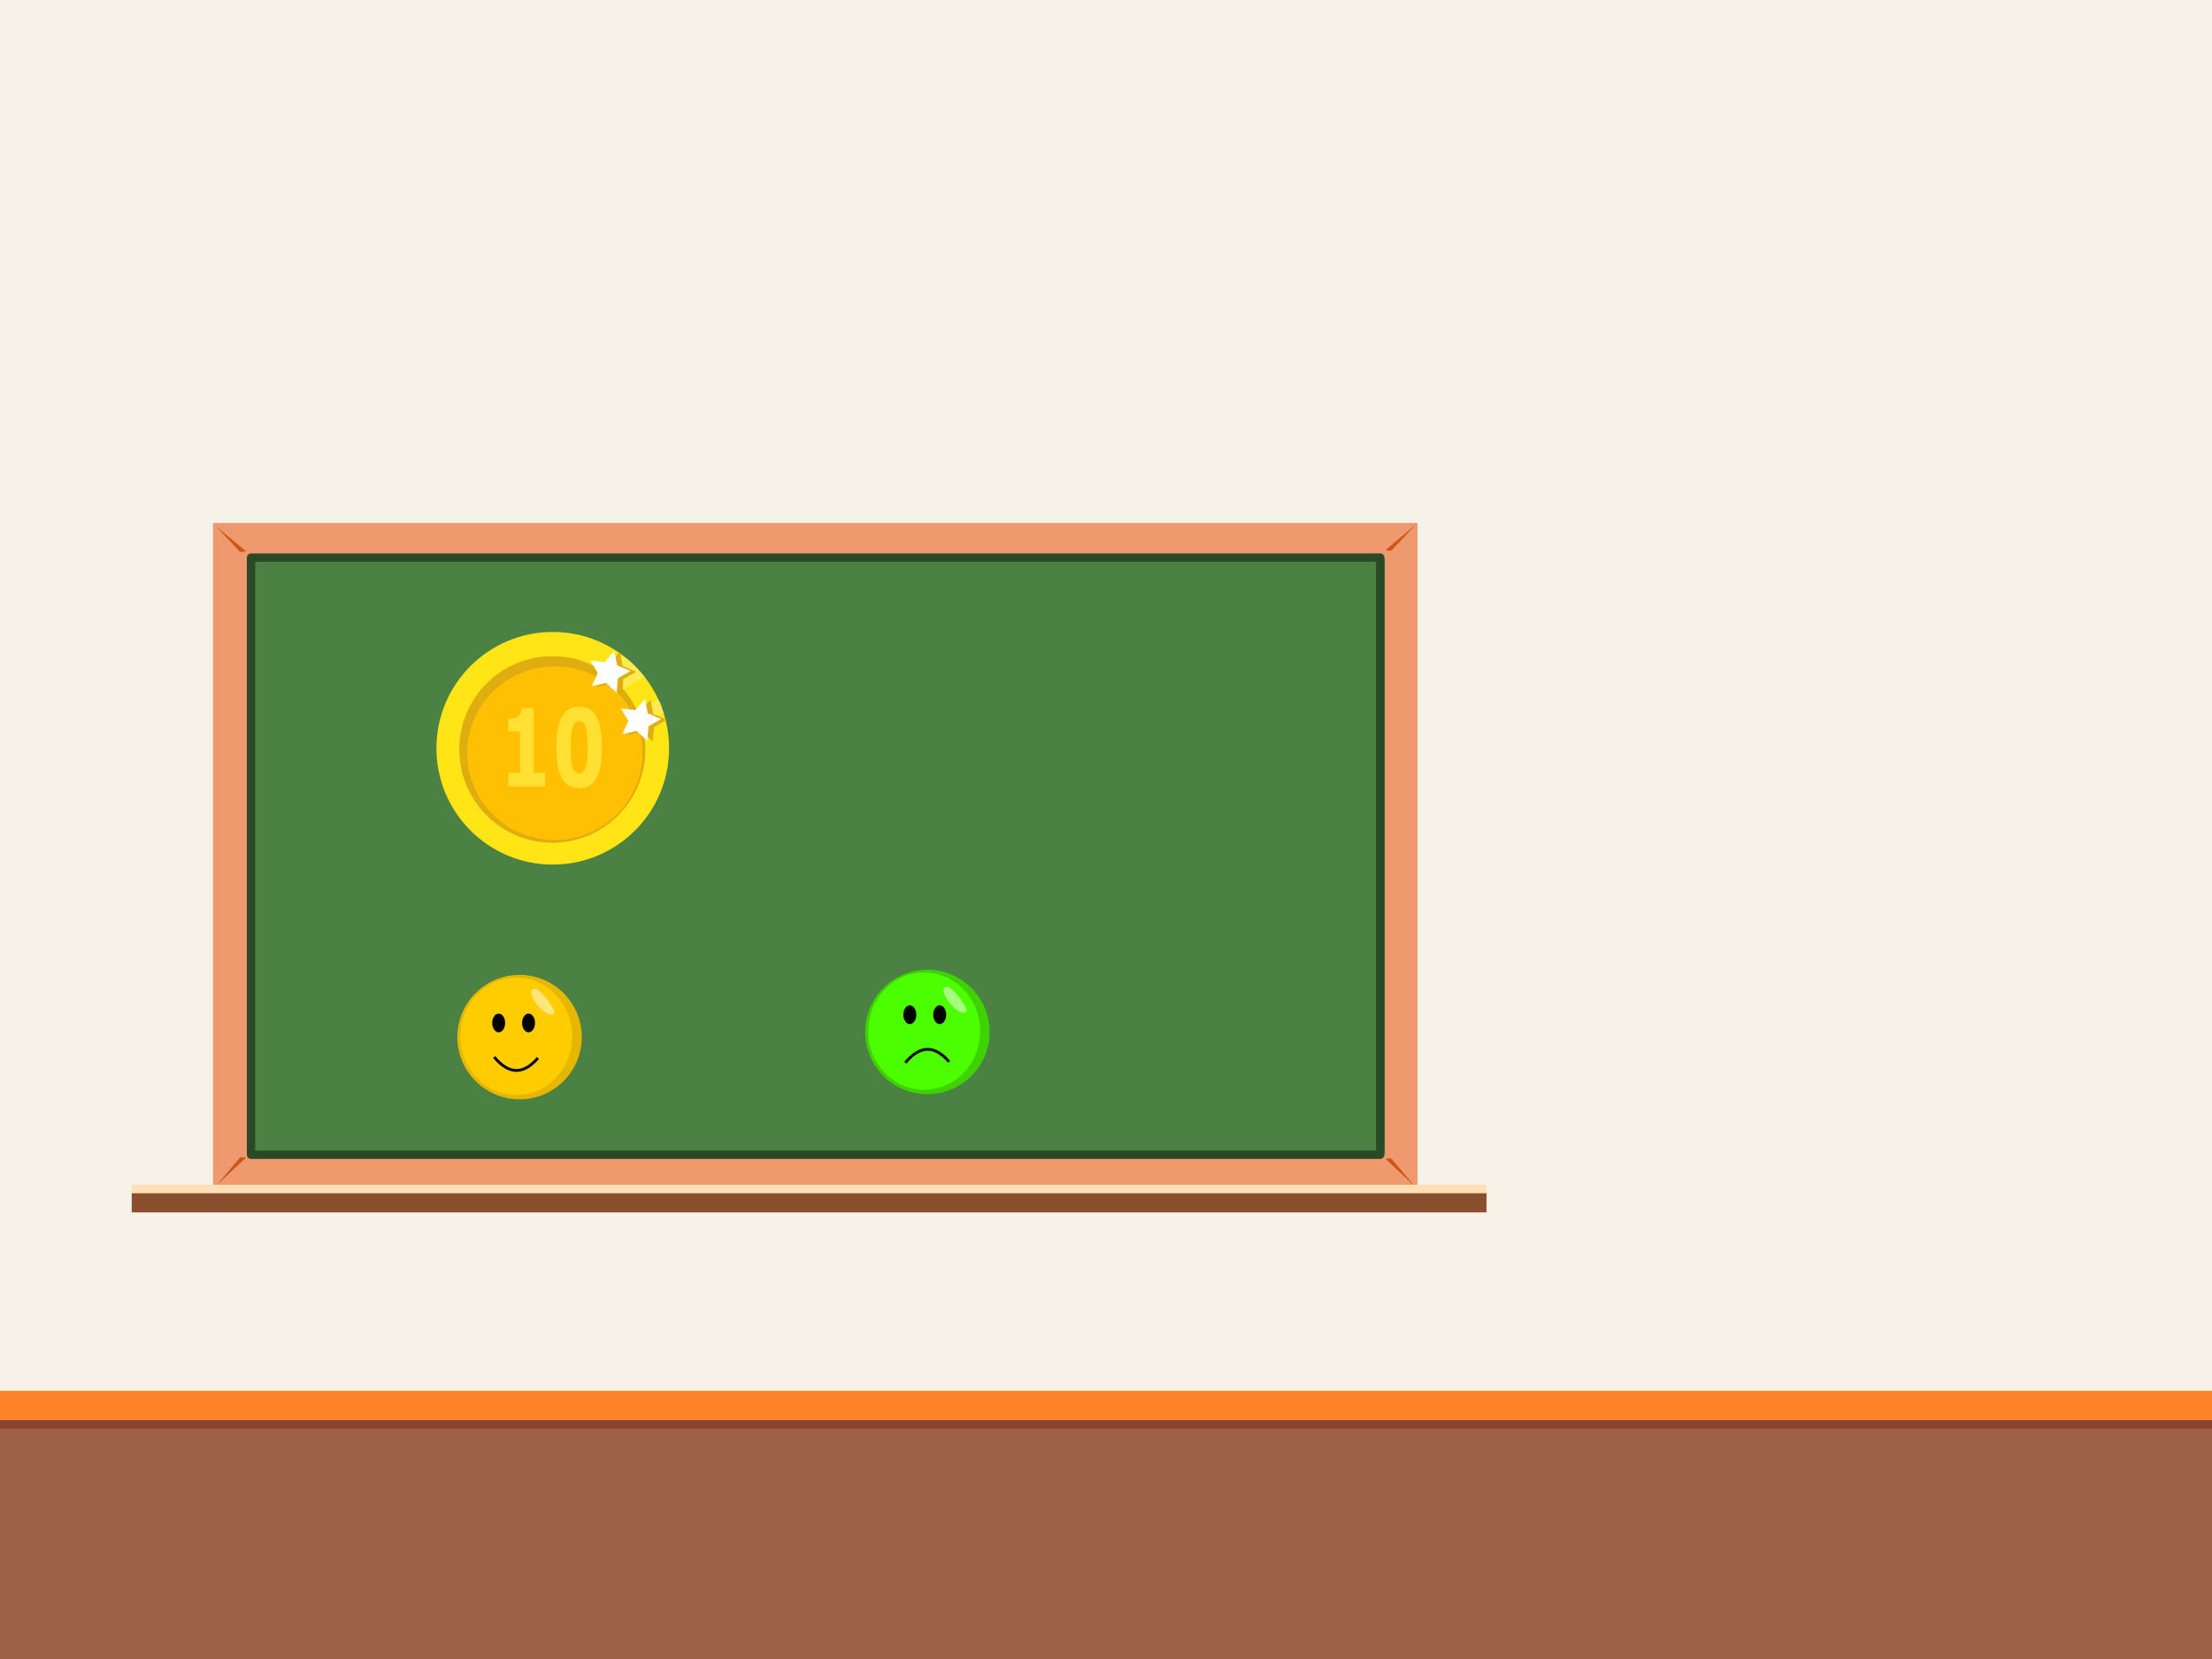
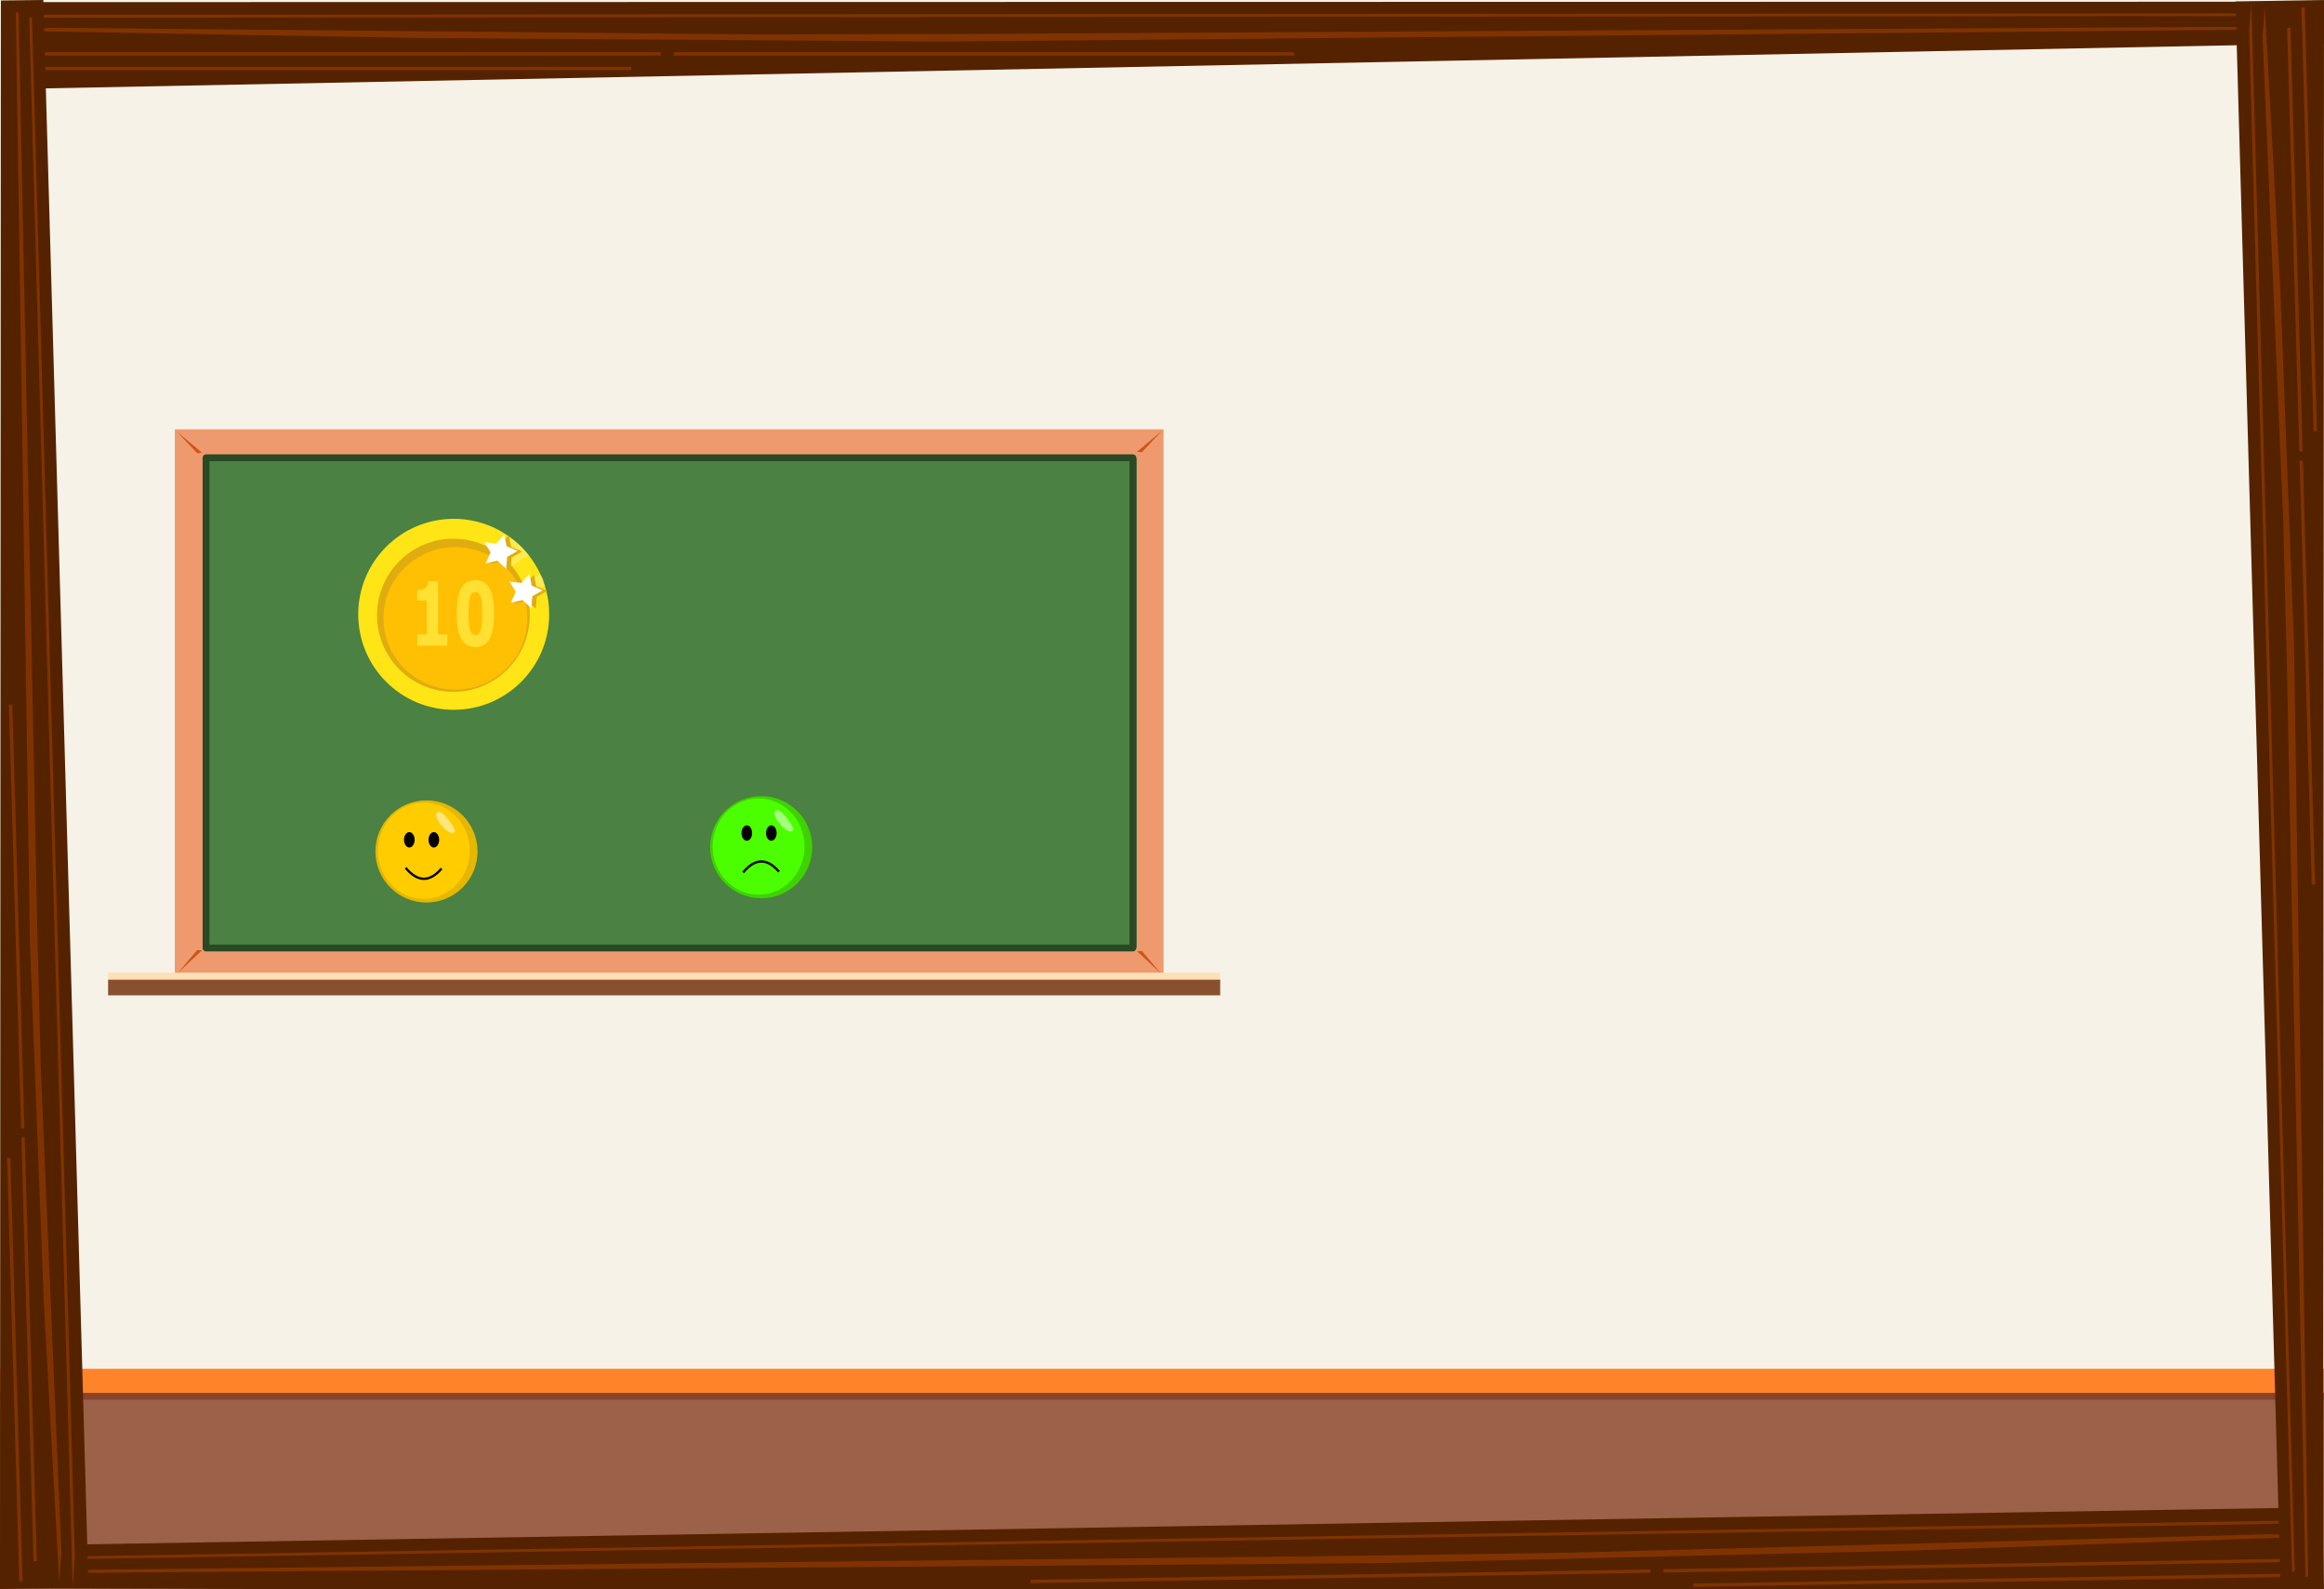
- <svg xmlns="http://www.w3.org/2000/svg" xmlns:xlink="http://www.w3.org/1999/xlink" width="211.667mm" height="158.75mm" viewBox="0 0 211.667 158.75" version="1.1" id="svg11512">
+ <svg xmlns="http://www.w3.org/2000/svg" xmlns:xlink="http://www.w3.org/1999/xlink" width="1024" height="700" viewBox="0 0 270.933 185.208" version="1.1" id="svg11512">
  <defs id="defs11506">
    <linearGradient xlink:href="#linearGradient10508" id="linearGradient10510" x1="31.868" y1="98.818" x2="125.096" y2="62.907" gradientUnits="userSpaceOnUse" gradientTransform="translate(-1.511907,40.73214)" />
    <linearGradient id="linearGradient10508">
      <stop style="stop-color:#000000;stop-opacity:0.511" offset="0" id="stop10504" />
      <stop style="stop-color:#000000;stop-opacity:0" offset="1" id="stop10506" />
    </linearGradient>
  </defs>
  <g id="layer1" transform="translate(1.511908,-40.73214)">
    <rect style="fill:url(#linearGradient10510);fill-opacity:1;stroke:none;stroke-width:0.794;stroke-linejoin:round;stroke-miterlimit:4;stroke-dasharray:none;stroke-dashoffset:0;stroke-opacity:1" id="rect10502" width="108.05" height="57.144" x="22.508" y="94.086" />
-     <rect style="fill:#f6f2e7;fill-opacity:1;stroke:none;stroke-width:0.786;stroke-linejoin:round;stroke-miterlimit:4;stroke-dasharray:none;stroke-dashoffset:0;stroke-opacity:1" id="rect10276" width="211.667" height="158.75" x="-1.512" y="40.732" />
+     <rect style="fill:#f6f2e7;fill-opacity:1;stroke:none;stroke-width:0.957;stroke-linejoin:round;stroke-miterlimit:4;stroke-dasharray:none;stroke-dashoffset:0;stroke-opacity:1" id="rect10276" width="270.618" height="183.89" x="-1.512" y="40.732" />
    <g id="g10361" transform="translate(-12.45184,28.36526)">
      <rect y="62.409" x="31.321" height="63.43" width="115.266" id="rect10092-1" style="fill:#ee9a6e;fill-opacity:1;stroke:none;stroke-width:0.413;stroke-linejoin:round;stroke-miterlimit:4;stroke-dasharray:none;stroke-opacity:1" />
      <rect y="65.756" x="34.776" height="57.065" width="108.691" id="rect10092" style="fill:#4b8143;fill-opacity:1;stroke:none;stroke-width:0.38;stroke-linejoin:round;stroke-miterlimit:4;stroke-dasharray:none;stroke-opacity:1" />
      <rect y="65.721" x="34.96" height="57.144" width="108.051" id="rect10092-1-2" style="fill:none;fill-opacity:1;stroke:#2a4925;stroke-width:0.794;stroke-linejoin:round;stroke-miterlimit:4;stroke-dasharray:none;stroke-opacity:1" />
      <path style="fill:#cc5617;fill-opacity:1;stroke:none;stroke-width:0.265px;stroke-linecap:butt;stroke-linejoin:miter;stroke-opacity:1" d="m 31.559,62.672 2.932,2.461 -0.562,0.06 z" id="path10198" />
      <path style="fill:#cc5617;fill-opacity:1;stroke:none;stroke-width:0.265px;stroke-linecap:butt;stroke-linejoin:miter;stroke-opacity:1" d="m 146.419,62.553 -2.923,2.472 0.563,0.058 z" id="path10198-7" />
      <path style="fill:#cc5617;fill-opacity:1;stroke:none;stroke-width:0.265px;stroke-linecap:butt;stroke-linejoin:miter;stroke-opacity:1" d="m 31.694,125.752 2.794,-2.616 -0.565,-0.03 z" id="path10198-9" />
      <path style="fill:#cc5617;fill-opacity:1;stroke:none;stroke-width:0.265px;stroke-linecap:butt;stroke-linejoin:miter;stroke-opacity:1" d="m 146.298,125.859 -2.794,-2.616 0.565,-0.03 z" id="path10198-9-9" />
      <g transform="translate(0,-2.116667)" id="g10274">
        <rect y="128.646" x="23.543" height="1.852" width="129.646" id="rect10245" style="fill:#88502e;fill-opacity:1;stroke:none;stroke-width:0.731;stroke-linejoin:round;stroke-miterlimit:4;stroke-dasharray:none;stroke-dashoffset:0;stroke-opacity:1" />
        <rect y="127.852" x="23.543" height="0.794" width="129.646" id="rect10245-1" style="fill:#ffe0b6;fill-opacity:1;stroke:none;stroke-width:0.479;stroke-linejoin:round;stroke-miterlimit:4;stroke-dasharray:none;stroke-dashoffset:0;stroke-opacity:1" />
      </g>
      <g transform="matrix(1.016129,0,0,1.016129,-66.5968,-20.12916)" id="g7552">
        <circle style="fill:#e5b700;fill-opacity:1;stroke:none;stroke-width:0.026;stroke-linejoin:round;stroke-miterlimit:4;stroke-dasharray:none;stroke-opacity:1" id="path6626-61" cx="125.234" cy="129.646" r="5.859" />
        <ellipse style="fill:#ffcc00;fill-opacity:1;stroke:none;stroke-width:0.024;stroke-linejoin:round;stroke-miterlimit:4;stroke-dasharray:none;stroke-opacity:1" id="path6626-61-5" cx="124.933" cy="129.572" rx="5.27" ry="5.522" />
        <path style="fill:#fffefc;fill-opacity:0.495;stroke:none;stroke-width:0.386px;stroke-linecap:butt;stroke-linejoin:miter;stroke-opacity:1" d="m 126.575,125.114 c 0.338,-0.276 1.696,1.333 1.961,2.203 -0.521,1.054 -2.979,-1.962 -1.961,-2.203 z" id="path7175" />
        <ellipse style="fill:#000000;fill-opacity:1;stroke:none;stroke-width:0.238;stroke-linejoin:round;stroke-miterlimit:4;stroke-dasharray:none;stroke-opacity:0.253" id="path7461" cx="126.08" cy="128.312" rx="0.61" ry="0.883" />
        <ellipse style="fill:#000000;fill-opacity:1;stroke:none;stroke-width:0.238;stroke-linejoin:round;stroke-miterlimit:4;stroke-dasharray:none;stroke-opacity:0.253" id="path7461-6" cx="123.267" cy="128.312" rx="0.61" ry="0.883" />
        <path style="fill:none;stroke:#000000;stroke-width:0.265px;stroke-linecap:butt;stroke-linejoin:miter;stroke-opacity:1" d="m 122.846,131.524 c 1.373,1.651 2.747,1.684 4.12,0.084 v 0" id="path7478" />
      </g>
      <g transform="matrix(1.016129,0,0,1.016129,-38.90916,-32.55486)" id="g7567">
        <circle style="fill:#3ed200;fill-opacity:1;stroke:none;stroke-width:0.026;stroke-linejoin:round;stroke-miterlimit:4;stroke-dasharray:none;stroke-opacity:1" id="path6626-61-7" cx="136.392" cy="141.389" r="5.859" />
        <ellipse style="fill:#4cff00;fill-opacity:1;stroke:none;stroke-width:0.024;stroke-linejoin:round;stroke-miterlimit:4;stroke-dasharray:none;stroke-opacity:1" id="path6626-61-5-3" cx="136.091" cy="141.315" rx="5.27" ry="5.522" />
        <ellipse style="fill:#000000;fill-opacity:1;stroke:none;stroke-width:0.238;stroke-linejoin:round;stroke-miterlimit:4;stroke-dasharray:none;stroke-opacity:0.253" id="path7461-3" cx="137.551" cy="139.765" rx="0.61" ry="0.883" />
        <ellipse style="fill:#000000;fill-opacity:1;stroke:none;stroke-width:0.238;stroke-linejoin:round;stroke-miterlimit:4;stroke-dasharray:none;stroke-opacity:0.253" id="path7461-6-6" cx="134.738" cy="139.765" rx="0.61" ry="0.883" />
        <path style="fill:none;stroke:#000000;stroke-width:0.265px;stroke-linecap:butt;stroke-linejoin:miter;stroke-opacity:1" d="m 134.317,144.287 c 1.373,-1.651 2.747,-1.684 4.12,-0.084 v 0" id="path7478-8" />
        <path style="fill:#fffefc;fill-opacity:0.495;stroke:none;stroke-width:0.386px;stroke-linecap:butt;stroke-linejoin:miter;stroke-opacity:1" d="m 138.15,137.16 c 0.338,-0.276 1.696,1.333 1.961,2.203 -0.521,1.054 -2.979,-1.962 -1.961,-2.203 z" id="path7175-5" />
      </g>
      <g transform="matrix(1.829035,0,0,1.829035,-176.3226,-56.27687)" id="g8823">
        <g id="g7412" transform="matrix(0.1847598,0,0,0.1847598,100.7193,49.36847)">
          <path d="m 198.463,147.81 a 32.937,32.937 0 0 1 -32.929,32.937 32.937,32.937 0 0 1 -32.945,-32.921 32.937,32.937 0 0 1 32.913,-32.953 32.937,32.937 0 0 1 32.961,32.905" id="path7217-0" style="fill:#ffe515;fill-opacity:1;stroke:none;stroke-width:0.272;stroke-linejoin:round;stroke-miterlimit:4;stroke-dasharray:none;stroke-opacity:0.253" />
          <path d="m 191.769,148.143 a 26.349,26.416 0 0 1 -26.343,26.416 26.349,26.416 0 0 1 -26.356,-26.403 26.349,26.416 0 0 1 26.33,-26.429 26.349,26.416 0 0 1 26.368,26.391" id="path7217-2-8" style="fill:#dfad10;fill-opacity:1;stroke:none;stroke-width:0.218;stroke-linejoin:round;stroke-miterlimit:4;stroke-dasharray:none;stroke-opacity:0.253" />
          <path d="m 190.916,149.193 a 24.811,24.58 0 0 1 -24.805,24.58 24.811,24.58 0 0 1 -24.816,-24.568 24.811,24.58 0 0 1 24.793,-24.592 24.811,24.58 0 0 1 24.828,24.556" id="path7217-2-2-8" style="fill:#ffbf03;fill-opacity:1;stroke:none;stroke-width:0.204;stroke-linejoin:round;stroke-miterlimit:4;stroke-dasharray:none;stroke-opacity:0.253" />
          <g transform="translate(16.03798,45.26722)" id="g7291-2">
            <flowRoot xml:space="preserve" id="flowRoot7251-7-2" style="font-style:normal;font-weight:normal;font-size:40px;line-height:1.25;font-family:sans-serif;letter-spacing:0px;word-spacing:0px;fill:#d19c00;fill-opacity:1;stroke:none" transform="matrix(0.4015342,0,0,0.5709628,-43.05272,-224.3839)">
              <flowRegion id="flowRegion7253-6-6" style="fill:#d19c00;fill-opacity:1">
                <rect id="rect7255-7-1" width="113.257" height="89.886" x="444.039" y="544.27" style="fill:#d19c00;fill-opacity:1" />
              </flowRegion>
              <flowPara id="flowPara7257-1-5" style="font-style:normal;font-variant:normal;font-weight:bold;font-stretch:normal;font-size:53.333px;font-family:sans-serif;-inkscape-font-specification:'sans-serif Bold';fill:#d19c00;fill-opacity:1">10</flowPara>
            </flowRoot>
            <g aria-label="10" transform="matrix(0.4015342,0,0,0.5709628,-44.16121,-225.1921)" style="font-style:normal;font-weight:normal;font-size:40px;line-height:1.25;font-family:sans-serif;letter-spacing:0px;word-spacing:0px;fill:#ffe033;fill-opacity:1;stroke:none" id="flowRoot7251-8">
              <path style="font-style:normal;font-variant:normal;font-weight:bold;font-stretch:normal;font-size:53.333px;font-family:sans-serif;-inkscape-font-specification:'sans-serif Bold';fill:#ffe033;fill-opacity:1" id="path16017" d="m 500.914,553.369 c -2.847,0 -5.295,0.427 -7.344,1.277 -2.049,0.851 -3.715,2.127 -5,3.828 -1.285,1.719 -2.222,3.818 -2.812,6.301 -0.59,2.483 -0.885,5.409 -0.885,8.777 0,3.264 0.286,6.163 0.859,8.697 0.573,2.517 1.5,4.627 2.785,6.328 1.267,1.701 2.926,2.985 4.975,3.854 2.049,0.868 4.523,1.303 7.422,1.303 2.951,0 5.433,-0.425 7.447,-1.275 2.014,-0.868 3.664,-2.144 4.949,-3.828 1.25,-1.649 2.169,-3.759 2.76,-6.328 0.59,-2.587 0.885,-5.513 0.885,-8.777 0,-3.264 -0.286,-6.136 -0.859,-8.619 -0.573,-2.5 -1.492,-4.601 -2.76,-6.303 -1.285,-1.736 -2.933,-3.038 -4.947,-3.906 -2.014,-0.885 -4.506,-1.328 -7.475,-1.328 z m -40.678,0.678 c -0.07,1.042 -0.33,1.909 -0.781,2.604 -0.451,0.694 -1.128,1.259 -2.031,1.693 -0.764,0.365 -1.717,0.625 -2.863,0.781 -1.146,0.139 -2.344,0.209 -3.594,0.209 v 6.328 h 8.176 v 20.494 h -8.176 v 6.771 h 25.885 v -6.771 h -7.994 v -32.109 z m 40.678,6.484 c 2.135,0 3.664,0.998 4.584,2.994 0.92,1.979 1.379,5.312 1.379,10 0,4.635 -0.469,7.969 -1.406,10 -0.938,2.031 -2.456,3.047 -4.557,3.047 -2.101,0 -3.619,-1.016 -4.557,-3.047 -0.938,-2.031 -1.406,-5.347 -1.406,-9.947 0,-4.722 0.459,-8.074 1.379,-10.053 0.92,-1.997 2.449,-2.994 4.584,-2.994 z" />
            </g>
          </g>
          <path id="path7293-7" d="m 185.429,121.665 -4.564,5.061 c 1.709,1.334 3.31,2.72 4.683,4.333 l 6.005,-3.567 c -1.784,-2.08 -3.524,-4.182 -6.124,-5.827 z" style="fill:#ffffff;fill-opacity:0.247;stroke:none;stroke-width:0.265px;stroke-linecap:butt;stroke-linejoin:miter;stroke-opacity:1" />
          <path id="path7293-8-1" d="m 195.195,133.911 -5.645,3.944 c 0.907,2.001 0.003,0.085 0.907,2.001 l 6.603,-1.999 c -1.178,-2.474 0.215,-1.679 -1.865,-3.946 z" style="fill:#ffffff;fill-opacity:0.247;stroke:none;stroke-width:0.265px;stroke-linecap:butt;stroke-linejoin:miter;stroke-opacity:1" />
        </g>
        <g id="g7588" transform="translate(0,-0.5291667)">
          <path d="m 134.934,74.342 -0.562,-0.515 -0.743,0.171 0.316,-0.694 -0.393,-0.654 0.758,0.086 0.5,-0.575 0.152,0.747 0.702,0.298 -0.664,0.376 z" id="path7569-5" style="fill:#dfad10;fill-opacity:1;stroke:none;stroke-width:0.238;stroke-linejoin:round;stroke-miterlimit:4;stroke-dasharray:none;stroke-opacity:0.253" />
          <path d="m 134.644,74.303 -0.562,-0.515 -0.743,0.171 0.316,-0.694 -0.393,-0.654 0.758,0.086 0.5,-0.575 0.152,0.747 0.702,0.298 -0.664,0.376 z" id="path7569" style="fill:#ffffff;fill-opacity:1;stroke:none;stroke-width:0.238;stroke-linejoin:round;stroke-miterlimit:4;stroke-dasharray:none;stroke-opacity:0.253" />
        </g>
        <g transform="translate(1.601823,1.981481)" id="g7588-8">
          <path d="m 134.934,74.342 -0.562,-0.515 -0.743,0.171 0.316,-0.694 -0.393,-0.654 0.758,0.086 0.5,-0.575 0.152,0.747 0.702,0.298 -0.664,0.376 z" id="path7569-5-7" style="fill:#dfad10;fill-opacity:1;stroke:none;stroke-width:0.238;stroke-linejoin:round;stroke-miterlimit:4;stroke-dasharray:none;stroke-opacity:0.253" />
          <path d="m 134.644,74.303 -0.562,-0.515 -0.743,0.171 0.316,-0.694 -0.393,-0.654 0.758,0.086 0.5,-0.575 0.152,0.747 0.702,0.298 -0.664,0.376 z" id="path7569-2" style="fill:#ffffff;fill-opacity:1;stroke:none;stroke-width:0.238;stroke-linejoin:round;stroke-miterlimit:4;stroke-dasharray:none;stroke-opacity:0.253" />
        </g>
      </g>
    </g>
-     <rect style="fill:#9b6149;fill-opacity:1;stroke:none;stroke-width:0.786;stroke-linejoin:round;stroke-miterlimit:4;stroke-dasharray:none;stroke-dashoffset:0;stroke-opacity:1" id="rect10278" width="211.667" height="22.49" x="-1.512" y="176.993" />
-     <rect style="fill:#ff8329;fill-opacity:1;stroke:none;stroke-width:0.296;stroke-linejoin:round;stroke-miterlimit:4;stroke-dasharray:none;stroke-dashoffset:0;stroke-opacity:1" id="rect10278-6" width="211.667" height="3.175" x="-1.512" y="173.818" />
-     <rect style="fill:#89422c;fill-opacity:1;stroke:none;stroke-width:0.148;stroke-linejoin:round;stroke-miterlimit:4;stroke-dasharray:none;stroke-dashoffset:0;stroke-opacity:1" id="rect10278-6-1" width="211.667" height="0.794" x="-1.512" y="176.624" />
+     <rect style="fill:#9b6149;fill-opacity:1;stroke:none;stroke-width:0.89;stroke-linejoin:round;stroke-miterlimit:4;stroke-dasharray:none;stroke-dashoffset:0;stroke-opacity:1" id="rect10278" width="270.933" height="22.49" x="-1.512" y="203.451" />
+     <rect style="fill:#ff8329;fill-opacity:1;stroke:none;stroke-width:0.334;stroke-linejoin:round;stroke-miterlimit:4;stroke-dasharray:none;stroke-dashoffset:0;stroke-opacity:1" id="rect10278-6" width="270.933" height="3.175" x="-1.512" y="200.276" />
+     <rect style="fill:#89422c;fill-opacity:1;stroke:none;stroke-width:0.167;stroke-linejoin:round;stroke-miterlimit:4;stroke-dasharray:none;stroke-dashoffset:0;stroke-opacity:1" id="rect10278-6-1" width="270.933" height="0.794" x="-1.512" y="203.083" />
+     <g id="g1" transform="translate(-199.7604,-108.7438)">
+       <g id="g30" transform="matrix(0.2645833,0,0,0.2645833,198.2485,149.4759)">
+         <path style="fill:#552200;fill-opacity:1;stroke:none;stroke-width:1.1;stroke-opacity:1" d="M 0.562,0.932 1023.86,0.764 1023.922,19.16 0.412,39.32 Z" id="path9" />
+         <path style="fill:#803300;fill-opacity:1;stroke:none;stroke-width:0.437;stroke-opacity:1" d="M 1013.082,5.887 19.69,6.478 1.142,7.799 1012.639,7.078 Z" id="path9-6" />
+         <path style="fill:#803300;fill-opacity:1;stroke:none;stroke-width:0.437;stroke-opacity:1" d="M 1016.399,11.645 423.718,14.968 334.877,15.171 23.007,12.236 4.459,13.557 185.134,16.743 l 230.465,1.552 600.357,-5.458 z" id="path9-6-2" />
+         <rect style="fill:#803300;fill-opacity:1;stroke:none;stroke-width:1.447;stroke-opacity:1" id="rect30" width="273.205" height="1.435" x="4.98" y="29.443" />
+         <rect style="fill:#803300;fill-opacity:1;stroke:none;stroke-width:1.447;stroke-opacity:1" id="rect30-2" width="273.205" height="1.435" x="18" y="23" />
+         <rect style="fill:#803300;fill-opacity:1;stroke:none;stroke-width:1.447;stroke-opacity:1" id="rect30-7" width="273.205" height="1.435" x="297" y="23" />
+       </g>
+       <g id="g30-0" transform="matrix(-0.264562,0.00442654,0.00435644,0.2688193,469.1196,324.9062)">
+         <path style="fill:#552200;fill-opacity:1;stroke:none;stroke-width:1.1;stroke-opacity:1" d="M 0.562,0.932 1023.86,0.764 1023.922,19.16 0.412,39.32 Z" id="path9-9" />
+         <path style="fill:#803300;fill-opacity:1;stroke:none;stroke-width:0.437;stroke-opacity:1" d="M 1013.082,5.887 19.69,6.478 1.142,7.799 1012.639,7.078 Z" id="path9-6-3" />
+         <path style="fill:#803300;fill-opacity:1;stroke:none;stroke-width:0.437;stroke-opacity:1" d="M 1016.399,11.645 423.718,14.968 334.877,15.171 23.007,12.236 4.459,13.557 185.134,16.743 l 230.465,1.552 600.357,-5.458 z" id="path9-6-2-6" />
+         <rect style="fill:#803300;fill-opacity:1;stroke:none;stroke-width:1.447;stroke-opacity:1" id="rect30-0" width="273.205" height="1.435" x="4.98" y="29.443" />
+         <rect style="fill:#803300;fill-opacity:1;stroke:none;stroke-width:1.447;stroke-opacity:1" id="rect30-2-6" width="273.205" height="1.435" x="18" y="23" />
+         <rect style="fill:#803300;fill-opacity:1;stroke:none;stroke-width:1.447;stroke-opacity:1" id="rect30-7-2" width="273.205" height="1.435" x="297" y="23" />
+       </g>
+       <g id="g30-0-6" transform="matrix(-0.00519283,-0.180823,-0.2688223,0.00377301,208.8207,334.6104)">
+         <path style="fill:#552200;fill-opacity:1;stroke:none;stroke-width:1.1;stroke-opacity:1" d="M 0.562,0.932 1023.86,0.764 1023.922,19.16 0.412,39.32 Z" id="path9-9-1" />
+         <path style="fill:#803300;fill-opacity:1;stroke:none;stroke-width:0.437;stroke-opacity:1" d="M 1013.082,5.887 19.69,6.478 1.142,7.799 1012.639,7.078 Z" id="path9-6-3-8" />
+         <path style="fill:#803300;fill-opacity:1;stroke:none;stroke-width:0.437;stroke-opacity:1" d="M 1016.399,11.645 423.718,14.968 334.877,15.171 23.007,12.236 4.459,13.557 185.134,16.743 l 230.465,1.552 600.357,-5.458 z" id="path9-6-2-6-7" />
+         <rect style="fill:#803300;fill-opacity:1;stroke:none;stroke-width:1.447;stroke-opacity:1" id="rect30-0-9" width="273.205" height="1.435" x="4.98" y="29.443" />
+         <rect style="fill:#803300;fill-opacity:1;stroke:none;stroke-width:1.447;stroke-opacity:1" id="rect30-2-6-2" width="273.205" height="1.435" x="18" y="23" />
+         <rect style="fill:#803300;fill-opacity:1;stroke:none;stroke-width:1.447;stroke-opacity:1" id="rect30-7-2-0" width="273.205" height="1.435" x="297" y="23" />
+       </g>
+       <g id="g30-0-6-2" transform="matrix(0.00519283,0.180823,0.2688223,-0.00377301,458.6097,149.5497)">
+         <path style="fill:#552200;fill-opacity:1;stroke:none;stroke-width:1.1;stroke-opacity:1" d="M 0.562,0.932 1023.86,0.764 1023.922,19.16 0.412,39.32 Z" id="path9-9-1-3" />
+         <path style="fill:#803300;fill-opacity:1;stroke:none;stroke-width:0.437;stroke-opacity:1" d="M 1013.082,5.887 19.69,6.478 1.142,7.799 1012.639,7.078 Z" id="path9-6-3-8-7" />
+         <path style="fill:#803300;fill-opacity:1;stroke:none;stroke-width:0.437;stroke-opacity:1" d="M 1016.399,11.645 423.718,14.968 334.877,15.171 23.007,12.236 4.459,13.557 185.134,16.743 l 230.465,1.552 600.357,-5.458 z" id="path9-6-2-6-7-5" />
+         <rect style="fill:#803300;fill-opacity:1;stroke:none;stroke-width:1.447;stroke-opacity:1" id="rect30-0-9-9" width="273.205" height="1.435" x="4.98" y="29.443" />
+         <rect style="fill:#803300;fill-opacity:1;stroke:none;stroke-width:1.447;stroke-opacity:1" id="rect30-2-6-2-2" width="273.205" height="1.435" x="18" y="23" />
+         <rect style="fill:#803300;fill-opacity:1;stroke:none;stroke-width:1.447;stroke-opacity:1" id="rect30-7-2-0-2" width="273.205" height="1.435" x="297" y="23" />
+       </g>
+     </g>
  </g>
</svg>
